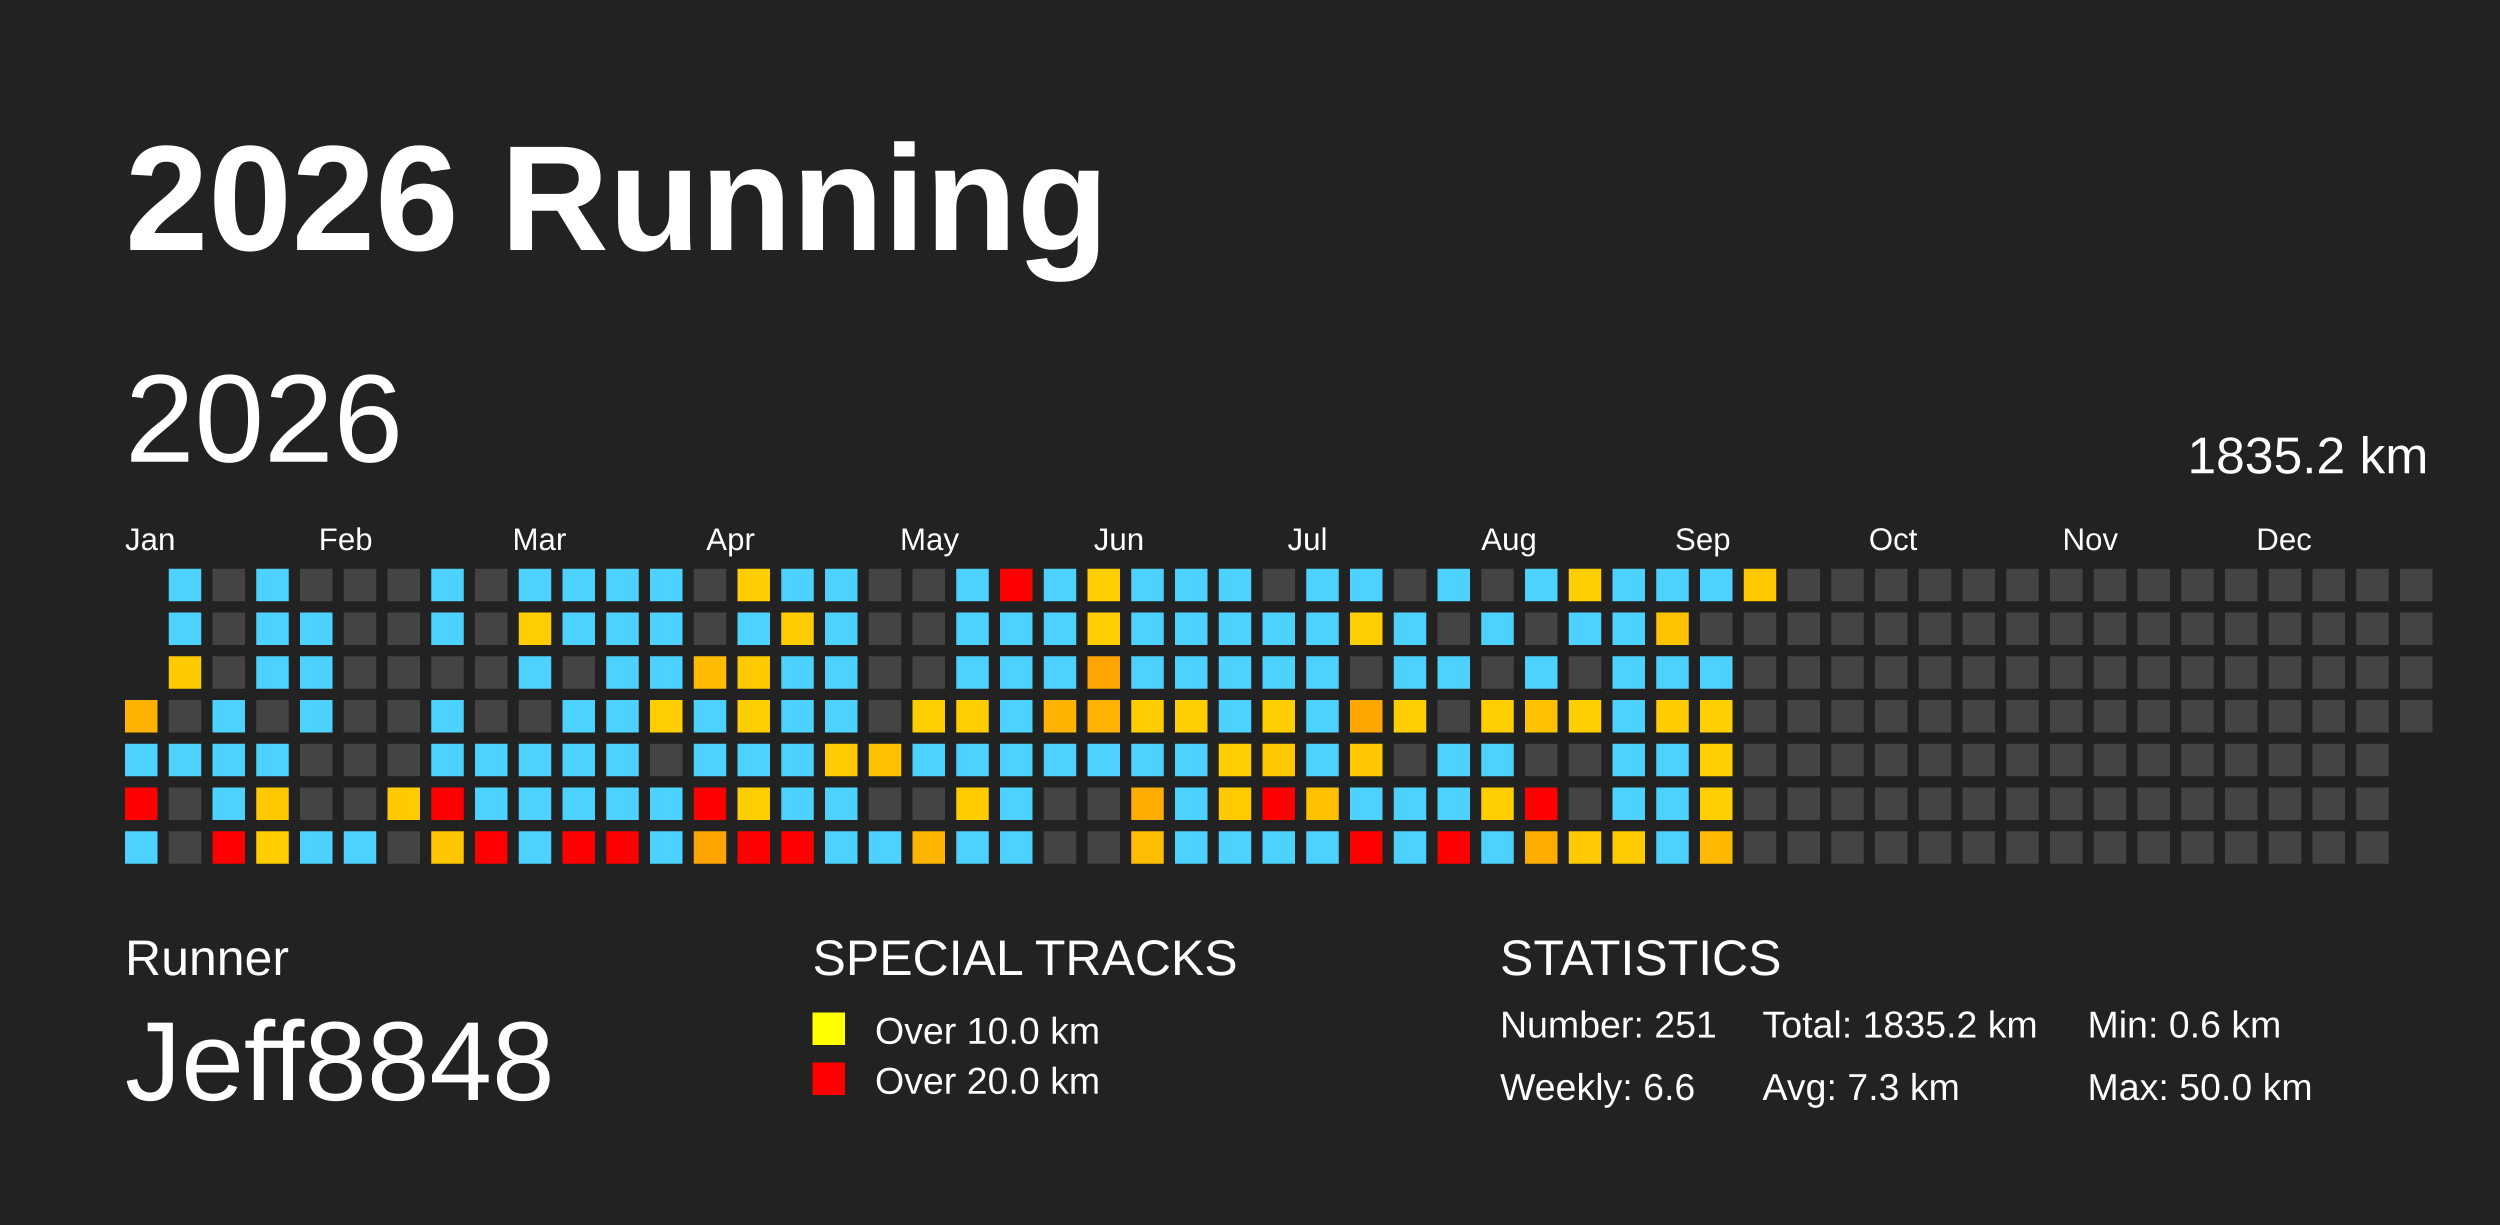
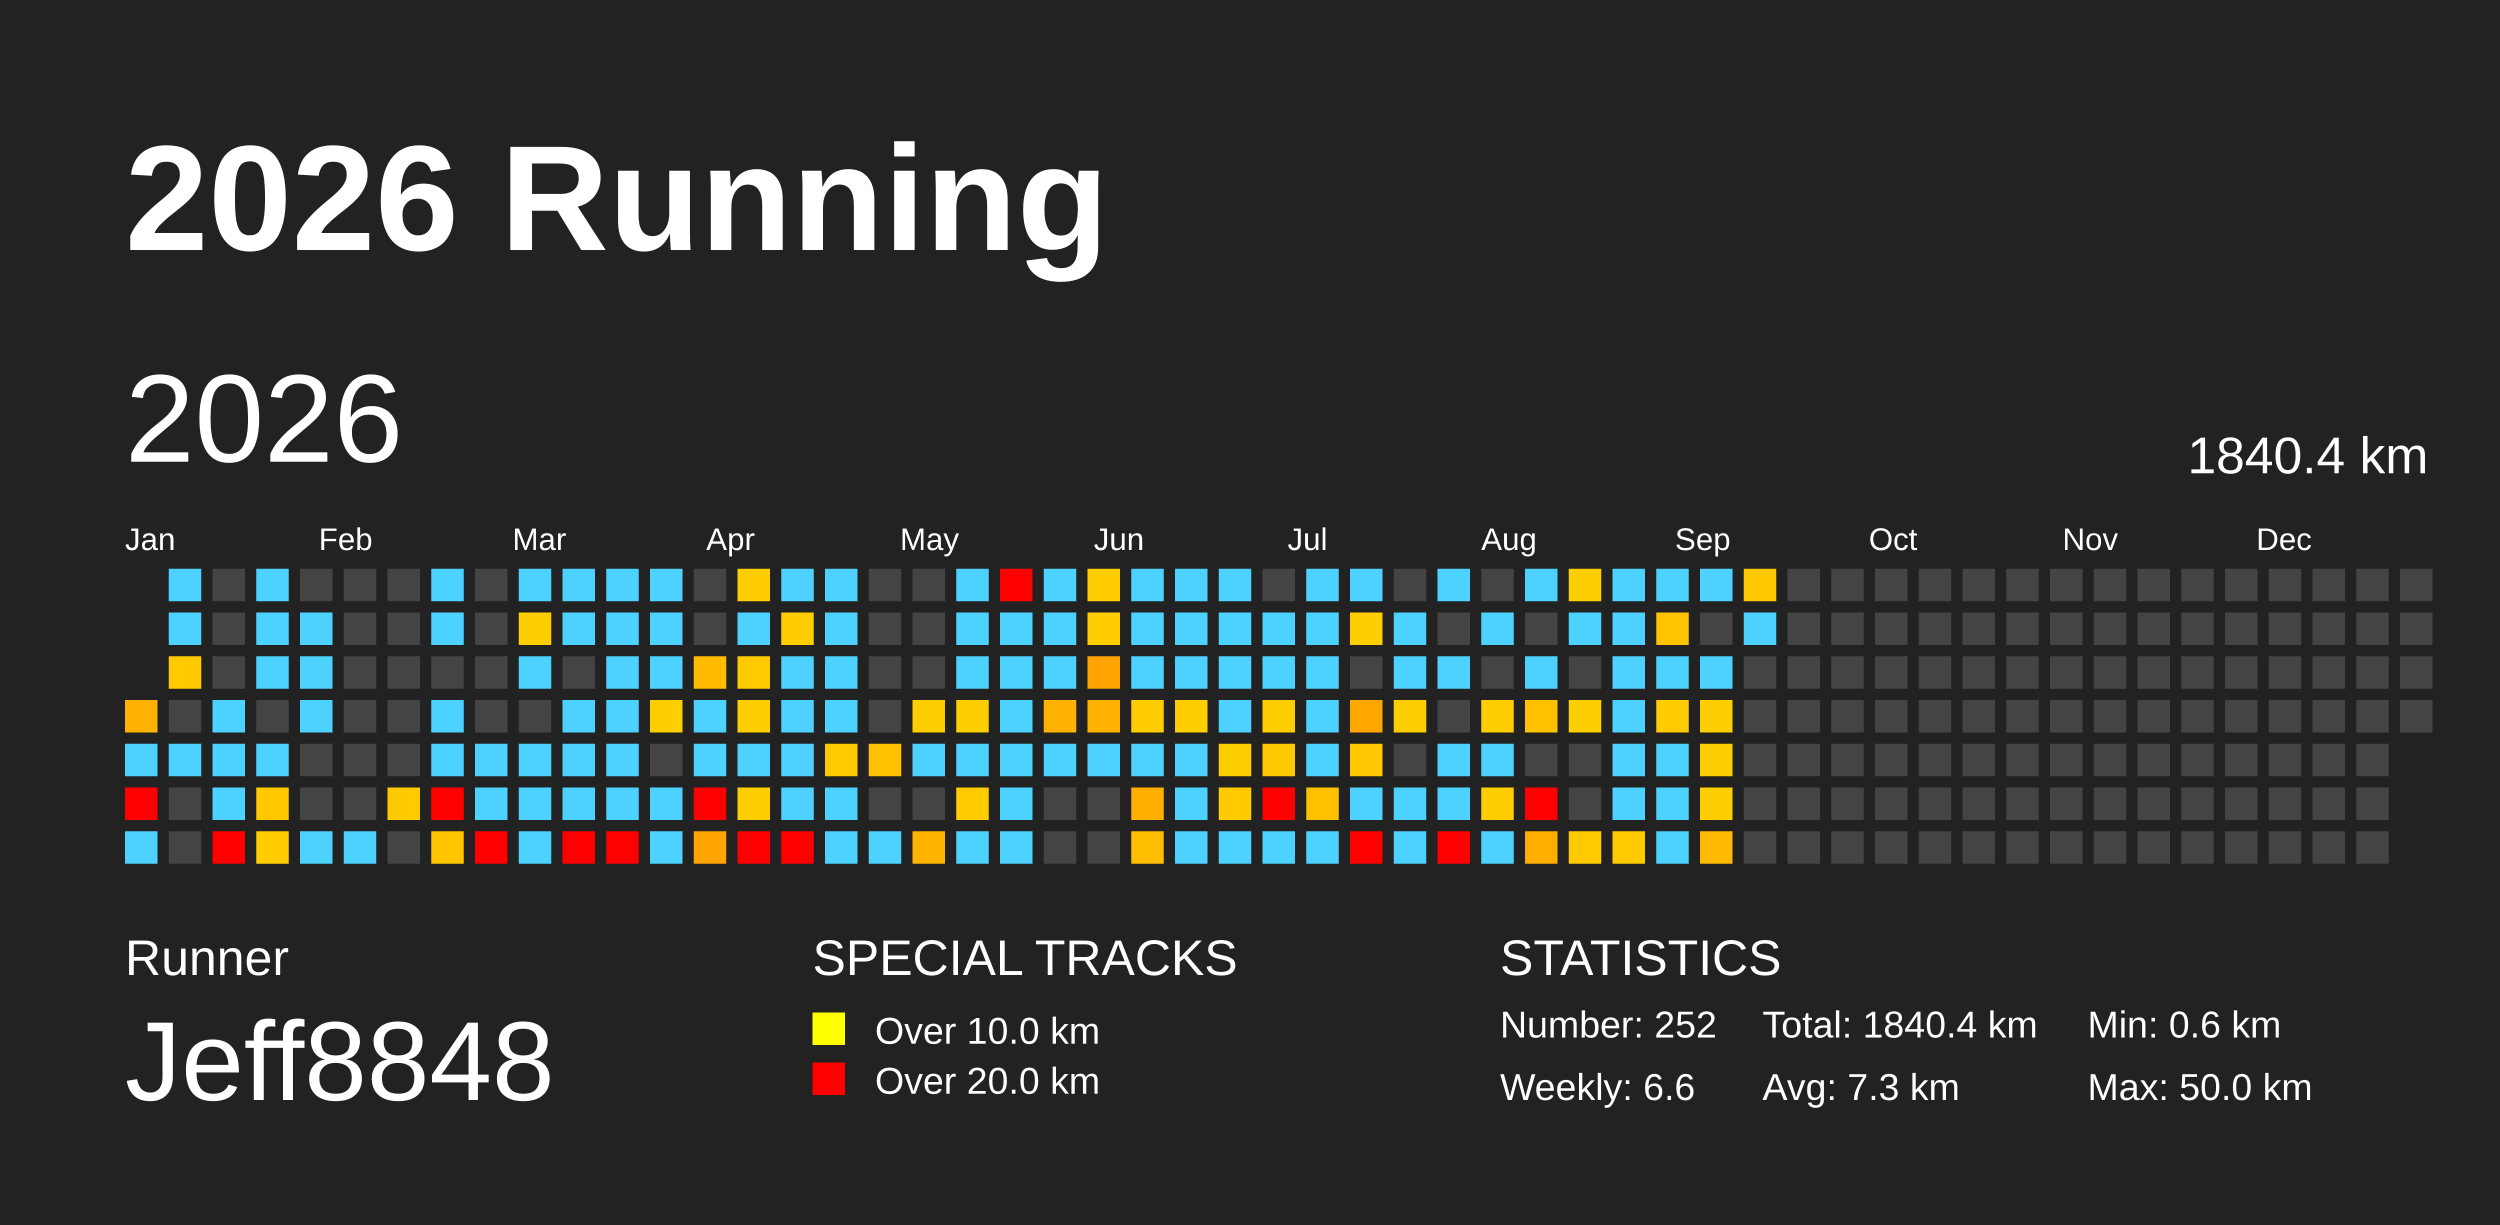
<svg xmlns="http://www.w3.org/2000/svg" baseProfile="full" height="98mm" version="1.1" viewBox="0,0,200,98" width="200mm">
  <defs />
  <rect fill="#222222" height="98" width="200" x="0" y="0" />
  <text fill="#FFFFFF" style="font-size:12px; font-family:Arial; font-weight:bold;" x="10" y="20">2026 Running</text>
  <text fill="#FFFFFF" style="font-size:4px; font-family:Arial" x="10" y="78">Runner</text>
  <text fill="#FFFFFF" style="font-size:9px; font-family:Arial" x="10" y="88">Jeff8848</text>
  <text fill="#FFFFFF" style="font-size:4px; font-family:Arial" x="65" y="78">SPECIAL TRACKS</text>
  <rect fill="yellow" height="2.6" width="2.6" x="65" y="81" />
  <text fill="#FFFFFF" style="font-size:3px; font-family:Arial" x="70" y="83.5">Over 10.0 km</text>
  <rect fill="red" height="2.6" width="2.6" x="65" y="85" />
  <text fill="#FFFFFF" style="font-size:3px; font-family:Arial" x="70" y="87.5">Over 20.0 km</text>
  <text fill="#FFFFFF" style="font-size:4px; font-family:Arial" x="120" y="78">STATISTICS</text>
-   <text fill="#FFFFFF" style="font-size:3px; font-family:Arial" x="120" y="83">Number: 251</text>
+   <text fill="#FFFFFF" style="font-size:3px; font-family:Arial" x="120" y="83">Number: 252</text>
  <text fill="#FFFFFF" style="font-size:3px; font-family:Arial" x="120" y="88">Weekly: 6.6</text>
-   <text fill="#FFFFFF" style="font-size:3px; font-family:Arial" x="141" y="83">Total: 1835.2 km</text>
+   <text fill="#FFFFFF" style="font-size:3px; font-family:Arial" x="141" y="83">Total: 1840.4 km</text>
  <text fill="#FFFFFF" style="font-size:3px; font-family:Arial" x="141" y="88">Avg: 7.3 km</text>
  <text fill="#FFFFFF" style="font-size:3px; font-family:Arial" x="167" y="83">Min: 0.6 km</text>
  <text fill="#FFFFFF" style="font-size:3px; font-family:Arial" x="167" y="88">Max: 50.0 km</text>
  <text dominant-baseline="hanging" fill="#FFFFFF" style="font-size:10.0px; font-family:Arial;" x="10" y="30">2026</text>
-   <text dominant-baseline="hanging" fill="#FFFFFF" style="font-size:4.125px; font-family:Arial;" x="175" y="35">1835.2 km</text>
+   <text dominant-baseline="hanging" fill="#FFFFFF" style="font-size:4.125px; font-family:Arial;" x="175" y="35">1840.4 km</text>
  <text fill="#FFFFFF" style="font-size:2.5px; font-family:Arial" x="10.0" y="44">Jan</text>
  <text fill="#FFFFFF" style="font-size:2.5px; font-family:Arial" x="25.5" y="44">Feb</text>
  <text fill="#FFFFFF" style="font-size:2.5px; font-family:Arial" x="41.0" y="44">Mar</text>
  <text fill="#FFFFFF" style="font-size:2.5px; font-family:Arial" x="56.5" y="44">Apr</text>
  <text fill="#FFFFFF" style="font-size:2.5px; font-family:Arial" x="72.0" y="44">May</text>
  <text fill="#FFFFFF" style="font-size:2.5px; font-family:Arial" x="87.5" y="44">Jun</text>
  <text fill="#FFFFFF" style="font-size:2.5px; font-family:Arial" x="103.0" y="44">Jul</text>
  <text fill="#FFFFFF" style="font-size:2.5px; font-family:Arial" x="118.5" y="44">Aug</text>
  <text fill="#FFFFFF" style="font-size:2.5px; font-family:Arial" x="134.0" y="44">Sep</text>
  <text fill="#FFFFFF" style="font-size:2.5px; font-family:Arial" x="149.5" y="44">Oct</text>
  <text fill="#FFFFFF" style="font-size:2.5px; font-family:Arial" x="165.0" y="44">Nov</text>
  <text fill="#FFFFFF" style="font-size:2.5px; font-family:Arial" x="180.5" y="44">Dec</text>
  <rect fill="#ffb300" height="2.6" width="2.6" x="10.0" y="56.0" />
  <rect fill="#4dd2ff" height="2.6" width="2.6" x="10.0" y="59.5" />
  <rect fill="red" height="2.6" width="2.6" x="10.0" y="63.0" />
  <rect fill="#4dd2ff" height="2.6" width="2.6" x="10.0" y="66.5" />
  <rect fill="#4dd2ff" height="2.6" width="2.6" x="13.5" y="45.5" />
  <rect fill="#4dd2ff" height="2.6" width="2.6" x="13.5" y="49.0" />
  <rect fill="#ffcb00" height="2.6" width="2.6" x="13.5" y="52.5" />
  <rect fill="#444444" height="2.6" width="2.6" x="13.5" y="56.0" />
  <rect fill="#4dd2ff" height="2.6" width="2.6" x="13.5" y="59.5" />
  <rect fill="#444444" height="2.6" width="2.6" x="13.5" y="63.0" />
  <rect fill="#444444" height="2.6" width="2.6" x="13.5" y="66.5" />
  <rect fill="#444444" height="2.6" width="2.6" x="17.0" y="45.5" />
  <rect fill="#444444" height="2.6" width="2.6" x="17.0" y="49.0" />
  <rect fill="#444444" height="2.6" width="2.6" x="17.0" y="52.5" />
  <rect fill="#4dd2ff" height="2.6" width="2.6" x="17.0" y="56.0" />
  <rect fill="#4dd2ff" height="2.6" width="2.6" x="17.0" y="59.5" />
  <rect fill="#4dd2ff" height="2.6" width="2.6" x="17.0" y="63.0" />
  <rect fill="red" height="2.6" width="2.6" x="17.0" y="66.5" />
  <rect fill="#4dd2ff" height="2.6" width="2.6" x="20.5" y="45.5" />
  <rect fill="#4dd2ff" height="2.6" width="2.6" x="20.5" y="49.0" />
  <rect fill="#4dd2ff" height="2.6" width="2.6" x="20.5" y="52.5" />
  <rect fill="#444444" height="2.6" width="2.6" x="20.5" y="56.0" />
  <rect fill="#4dd2ff" height="2.6" width="2.6" x="20.5" y="59.5" />
  <rect fill="#ffc800" height="2.6" width="2.6" x="20.5" y="63.0" />
  <rect fill="#ffcd00" height="2.6" width="2.6" x="20.5" y="66.5" />
  <rect fill="#444444" height="2.6" width="2.6" x="24.0" y="45.5" />
  <rect fill="#4dd2ff" height="2.6" width="2.6" x="24.0" y="49.0" />
  <rect fill="#4dd2ff" height="2.6" width="2.6" x="24.0" y="52.5" />
  <rect fill="#4dd2ff" height="2.6" width="2.6" x="24.0" y="56.0" />
  <rect fill="#444444" height="2.6" width="2.6" x="24.0" y="59.5" />
  <rect fill="#444444" height="2.6" width="2.6" x="24.0" y="63.0" />
  <rect fill="#4dd2ff" height="2.6" width="2.6" x="24.0" y="66.5" />
  <rect fill="#444444" height="2.6" width="2.6" x="27.5" y="45.5" />
  <rect fill="#444444" height="2.6" width="2.6" x="27.5" y="49.0" />
  <rect fill="#444444" height="2.6" width="2.6" x="27.5" y="52.5" />
  <rect fill="#444444" height="2.6" width="2.6" x="27.5" y="56.0" />
  <rect fill="#444444" height="2.6" width="2.6" x="27.5" y="59.5" />
  <rect fill="#444444" height="2.6" width="2.6" x="27.5" y="63.0" />
  <rect fill="#4dd2ff" height="2.6" width="2.6" x="27.5" y="66.5" />
  <rect fill="#444444" height="2.6" width="2.6" x="31.0" y="45.5" />
  <rect fill="#444444" height="2.6" width="2.6" x="31.0" y="49.0" />
  <rect fill="#444444" height="2.6" width="2.6" x="31.0" y="52.5" />
  <rect fill="#444444" height="2.6" width="2.6" x="31.0" y="56.0" />
  <rect fill="#444444" height="2.6" width="2.6" x="31.0" y="59.5" />
  <rect fill="#ffca00" height="2.6" width="2.6" x="31.0" y="63.0" />
  <rect fill="#444444" height="2.6" width="2.6" x="31.0" y="66.5" />
  <rect fill="#4dd2ff" height="2.6" width="2.6" x="34.5" y="45.5" />
  <rect fill="#4dd2ff" height="2.6" width="2.6" x="34.5" y="49.0" />
  <rect fill="#444444" height="2.6" width="2.6" x="34.5" y="52.5" />
  <rect fill="#4dd2ff" height="2.6" width="2.6" x="34.5" y="56.0" />
  <rect fill="#4dd2ff" height="2.6" width="2.6" x="34.5" y="59.5" />
  <rect fill="red" height="2.6" width="2.6" x="34.5" y="63.0" />
  <rect fill="#ffc600" height="2.6" width="2.6" x="34.5" y="66.5" />
  <rect fill="#444444" height="2.6" width="2.6" x="38.0" y="45.5" />
  <rect fill="#444444" height="2.6" width="2.6" x="38.0" y="49.0" />
  <rect fill="#444444" height="2.6" width="2.6" x="38.0" y="52.5" />
  <rect fill="#444444" height="2.6" width="2.6" x="38.0" y="56.0" />
  <rect fill="#4dd2ff" height="2.6" width="2.6" x="38.0" y="59.5" />
  <rect fill="#4dd2ff" height="2.6" width="2.6" x="38.0" y="63.0" />
  <rect fill="red" height="2.6" width="2.6" x="38.0" y="66.5" />
  <rect fill="#4dd2ff" height="2.6" width="2.6" x="41.5" y="45.5" />
  <rect fill="#ffce00" height="2.6" width="2.6" x="41.5" y="49.0" />
  <rect fill="#4dd2ff" height="2.6" width="2.6" x="41.5" y="52.5" />
  <rect fill="#444444" height="2.6" width="2.6" x="41.5" y="56.0" />
  <rect fill="#4dd2ff" height="2.6" width="2.6" x="41.5" y="59.5" />
  <rect fill="#4dd2ff" height="2.6" width="2.6" x="41.5" y="63.0" />
  <rect fill="#4dd2ff" height="2.6" width="2.6" x="41.5" y="66.5" />
  <rect fill="#4dd2ff" height="2.6" width="2.6" x="45.0" y="45.5" />
  <rect fill="#4dd2ff" height="2.6" width="2.6" x="45.0" y="49.0" />
  <rect fill="#444444" height="2.6" width="2.6" x="45.0" y="52.5" />
  <rect fill="#4dd2ff" height="2.6" width="2.6" x="45.0" y="56.0" />
  <rect fill="#4dd2ff" height="2.6" width="2.6" x="45.0" y="59.5" />
  <rect fill="#4dd2ff" height="2.6" width="2.6" x="45.0" y="63.0" />
  <rect fill="red" height="2.6" width="2.6" x="45.0" y="66.5" />
  <rect fill="#4dd2ff" height="2.6" width="2.6" x="48.5" y="45.5" />
  <rect fill="#4dd2ff" height="2.6" width="2.6" x="48.5" y="49.0" />
  <rect fill="#4dd2ff" height="2.6" width="2.6" x="48.5" y="52.5" />
  <rect fill="#4dd2ff" height="2.6" width="2.6" x="48.5" y="56.0" />
  <rect fill="#4dd2ff" height="2.6" width="2.6" x="48.5" y="59.5" />
  <rect fill="#4dd2ff" height="2.6" width="2.6" x="48.5" y="63.0" />
  <rect fill="red" height="2.6" width="2.6" x="48.5" y="66.5" />
  <rect fill="#4dd2ff" height="2.6" width="2.6" x="52.0" y="45.5" />
  <rect fill="#4dd2ff" height="2.6" width="2.6" x="52.0" y="49.0" />
  <rect fill="#4dd2ff" height="2.6" width="2.6" x="52.0" y="52.5" />
  <rect fill="#ffce00" height="2.6" width="2.6" x="52.0" y="56.0" />
  <rect fill="#444444" height="2.6" width="2.6" x="52.0" y="59.5" />
  <rect fill="#4dd2ff" height="2.6" width="2.6" x="52.0" y="63.0" />
  <rect fill="#4dd2ff" height="2.6" width="2.6" x="52.0" y="66.5" />
  <rect fill="#444444" height="2.6" width="2.6" x="55.5" y="45.5" />
  <rect fill="#444444" height="2.6" width="2.6" x="55.5" y="49.0" />
  <rect fill="#ffbb00" height="2.6" width="2.6" x="55.5" y="52.5" />
  <rect fill="#4dd2ff" height="2.6" width="2.6" x="55.5" y="56.0" />
  <rect fill="#4dd2ff" height="2.6" width="2.6" x="55.5" y="59.5" />
  <rect fill="red" height="2.6" width="2.6" x="55.5" y="63.0" />
  <rect fill="#ffa400" height="2.6" width="2.6" x="55.5" y="66.5" />
  <rect fill="#ffcd00" height="2.6" width="2.6" x="59.0" y="45.5" />
  <rect fill="#4dd2ff" height="2.6" width="2.6" x="59.0" y="49.0" />
  <rect fill="#ffcb00" height="2.6" width="2.6" x="59.0" y="52.5" />
  <rect fill="#ffce00" height="2.6" width="2.6" x="59.0" y="56.0" />
  <rect fill="#4dd2ff" height="2.6" width="2.6" x="59.0" y="59.5" />
  <rect fill="#ffce00" height="2.6" width="2.6" x="59.0" y="63.0" />
  <rect fill="red" height="2.6" width="2.6" x="59.0" y="66.5" />
  <rect fill="#4dd2ff" height="2.6" width="2.6" x="62.5" y="45.5" />
  <rect fill="#ffcd00" height="2.6" width="2.6" x="62.5" y="49.0" />
  <rect fill="#4dd2ff" height="2.6" width="2.6" x="62.5" y="52.5" />
  <rect fill="#4dd2ff" height="2.6" width="2.6" x="62.5" y="56.0" />
  <rect fill="#4dd2ff" height="2.6" width="2.6" x="62.5" y="59.5" />
  <rect fill="#4dd2ff" height="2.6" width="2.6" x="62.5" y="63.0" />
  <rect fill="red" height="2.6" width="2.6" x="62.5" y="66.5" />
  <rect fill="#4dd2ff" height="2.6" width="2.6" x="66.0" y="45.5" />
  <rect fill="#4dd2ff" height="2.6" width="2.6" x="66.0" y="49.0" />
  <rect fill="#4dd2ff" height="2.6" width="2.6" x="66.0" y="52.5" />
  <rect fill="#4dd2ff" height="2.6" width="2.6" x="66.0" y="56.0" />
  <rect fill="#ffcb00" height="2.6" width="2.6" x="66.0" y="59.5" />
  <rect fill="#4dd2ff" height="2.6" width="2.6" x="66.0" y="63.0" />
  <rect fill="#4dd2ff" height="2.6" width="2.6" x="66.0" y="66.5" />
  <rect fill="#444444" height="2.6" width="2.6" x="69.5" y="45.5" />
  <rect fill="#444444" height="2.6" width="2.6" x="69.5" y="49.0" />
  <rect fill="#444444" height="2.6" width="2.6" x="69.5" y="52.5" />
  <rect fill="#444444" height="2.6" width="2.6" x="69.5" y="56.0" />
  <rect fill="#ffc100" height="2.6" width="2.6" x="69.5" y="59.5" />
  <rect fill="#444444" height="2.6" width="2.6" x="69.5" y="63.0" />
  <rect fill="#4dd2ff" height="2.6" width="2.6" x="69.5" y="66.5" />
  <rect fill="#444444" height="2.6" width="2.6" x="73.0" y="45.5" />
  <rect fill="#444444" height="2.6" width="2.6" x="73.0" y="49.0" />
  <rect fill="#444444" height="2.6" width="2.6" x="73.0" y="52.5" />
  <rect fill="#ffce00" height="2.6" width="2.6" x="73.0" y="56.0" />
  <rect fill="#4dd2ff" height="2.6" width="2.6" x="73.0" y="59.5" />
  <rect fill="#444444" height="2.6" width="2.6" x="73.0" y="63.0" />
  <rect fill="#ffb400" height="2.6" width="2.6" x="73.0" y="66.5" />
  <rect fill="#4dd2ff" height="2.6" width="2.6" x="76.5" y="45.5" />
  <rect fill="#4dd2ff" height="2.6" width="2.6" x="76.5" y="49.0" />
  <rect fill="#4dd2ff" height="2.6" width="2.6" x="76.5" y="52.5" />
  <rect fill="#ffce00" height="2.6" width="2.6" x="76.5" y="56.0" />
  <rect fill="#4dd2ff" height="2.6" width="2.6" x="76.5" y="59.5" />
  <rect fill="#ffcc00" height="2.6" width="2.6" x="76.5" y="63.0" />
  <rect fill="#4dd2ff" height="2.6" width="2.6" x="76.5" y="66.5" />
  <rect fill="red" height="2.6" width="2.6" x="80.0" y="45.5" />
  <rect fill="#4dd2ff" height="2.6" width="2.6" x="80.0" y="49.0" />
  <rect fill="#4dd2ff" height="2.6" width="2.6" x="80.0" y="52.5" />
  <rect fill="#4dd2ff" height="2.6" width="2.6" x="80.0" y="56.0" />
  <rect fill="#4dd2ff" height="2.6" width="2.6" x="80.0" y="59.5" />
  <rect fill="#4dd2ff" height="2.6" width="2.6" x="80.0" y="63.0" />
  <rect fill="#4dd2ff" height="2.6" width="2.6" x="80.0" y="66.5" />
  <rect fill="#4dd2ff" height="2.6" width="2.6" x="83.5" y="45.5" />
  <rect fill="#4dd2ff" height="2.6" width="2.6" x="83.5" y="49.0" />
  <rect fill="#4dd2ff" height="2.6" width="2.6" x="83.5" y="52.5" />
  <rect fill="#ffb300" height="2.6" width="2.6" x="83.5" y="56.0" />
  <rect fill="#4dd2ff" height="2.6" width="2.6" x="83.5" y="59.5" />
  <rect fill="#444444" height="2.6" width="2.6" x="83.5" y="63.0" />
  <rect fill="#444444" height="2.6" width="2.6" x="83.5" y="66.5" />
  <rect fill="#ffcd00" height="2.6" width="2.6" x="87.0" y="45.5" />
  <rect fill="#ffcd00" height="2.6" width="2.6" x="87.0" y="49.0" />
  <rect fill="#ffa400" height="2.6" width="2.6" x="87.0" y="52.5" />
  <rect fill="#ffb300" height="2.6" width="2.6" x="87.0" y="56.0" />
  <rect fill="#4dd2ff" height="2.6" width="2.6" x="87.0" y="59.5" />
  <rect fill="#444444" height="2.6" width="2.6" x="87.0" y="63.0" />
  <rect fill="#444444" height="2.6" width="2.6" x="87.0" y="66.5" />
  <rect fill="#4dd2ff" height="2.6" width="2.6" x="90.5" y="45.5" />
  <rect fill="#4dd2ff" height="2.6" width="2.6" x="90.5" y="49.0" />
  <rect fill="#4dd2ff" height="2.6" width="2.6" x="90.5" y="52.5" />
  <rect fill="#ffcd00" height="2.6" width="2.6" x="90.5" y="56.0" />
  <rect fill="#4dd2ff" height="2.6" width="2.6" x="90.5" y="59.5" />
  <rect fill="#ffae00" height="2.6" width="2.6" x="90.5" y="63.0" />
  <rect fill="#ffbd00" height="2.6" width="2.6" x="90.5" y="66.5" />
  <rect fill="#4dd2ff" height="2.6" width="2.6" x="94.0" y="45.5" />
  <rect fill="#4dd2ff" height="2.6" width="2.6" x="94.0" y="49.0" />
  <rect fill="#4dd2ff" height="2.6" width="2.6" x="94.0" y="52.5" />
  <rect fill="#ffce00" height="2.6" width="2.6" x="94.0" y="56.0" />
  <rect fill="#4dd2ff" height="2.6" width="2.6" x="94.0" y="59.5" />
  <rect fill="#4dd2ff" height="2.6" width="2.6" x="94.0" y="63.0" />
  <rect fill="#4dd2ff" height="2.6" width="2.6" x="94.0" y="66.5" />
  <rect fill="#4dd2ff" height="2.6" width="2.6" x="97.5" y="45.5" />
  <rect fill="#4dd2ff" height="2.6" width="2.6" x="97.5" y="49.0" />
  <rect fill="#4dd2ff" height="2.6" width="2.6" x="97.5" y="52.5" />
  <rect fill="#4dd2ff" height="2.6" width="2.6" x="97.5" y="56.0" />
  <rect fill="#ffce00" height="2.6" width="2.6" x="97.5" y="59.5" />
  <rect fill="#ffcb00" height="2.6" width="2.6" x="97.5" y="63.0" />
  <rect fill="#4dd2ff" height="2.6" width="2.6" x="97.5" y="66.5" />
  <rect fill="#444444" height="2.6" width="2.6" x="101.0" y="45.5" />
  <rect fill="#4dd2ff" height="2.6" width="2.6" x="101.0" y="49.0" />
  <rect fill="#4dd2ff" height="2.6" width="2.6" x="101.0" y="52.5" />
  <rect fill="#ffce00" height="2.6" width="2.6" x="101.0" y="56.0" />
  <rect fill="#ffc900" height="2.6" width="2.6" x="101.0" y="59.5" />
  <rect fill="red" height="2.6" width="2.6" x="101.0" y="63.0" />
  <rect fill="#4dd2ff" height="2.6" width="2.6" x="101.0" y="66.5" />
  <rect fill="#4dd2ff" height="2.6" width="2.6" x="104.5" y="45.5" />
  <rect fill="#4dd2ff" height="2.6" width="2.6" x="104.5" y="49.0" />
  <rect fill="#4dd2ff" height="2.6" width="2.6" x="104.5" y="52.5" />
  <rect fill="#4dd2ff" height="2.6" width="2.6" x="104.5" y="56.0" />
  <rect fill="#4dd2ff" height="2.6" width="2.6" x="104.5" y="59.5" />
  <rect fill="#ffc000" height="2.6" width="2.6" x="104.5" y="63.0" />
  <rect fill="#4dd2ff" height="2.6" width="2.6" x="104.5" y="66.5" />
  <rect fill="#4dd2ff" height="2.6" width="2.6" x="108.0" y="45.5" />
  <rect fill="#ffce00" height="2.6" width="2.6" x="108.0" y="49.0" />
  <rect fill="#444444" height="2.6" width="2.6" x="108.0" y="52.5" />
  <rect fill="#ffa600" height="2.6" width="2.6" x="108.0" y="56.0" />
  <rect fill="#ffc800" height="2.6" width="2.6" x="108.0" y="59.5" />
  <rect fill="#4dd2ff" height="2.6" width="2.6" x="108.0" y="63.0" />
  <rect fill="red" height="2.6" width="2.6" x="108.0" y="66.5" />
  <rect fill="#444444" height="2.6" width="2.6" x="111.5" y="45.5" />
  <rect fill="#4dd2ff" height="2.6" width="2.6" x="111.5" y="49.0" />
  <rect fill="#4dd2ff" height="2.6" width="2.6" x="111.5" y="52.5" />
  <rect fill="#ffce00" height="2.6" width="2.6" x="111.5" y="56.0" />
  <rect fill="#444444" height="2.6" width="2.6" x="111.5" y="59.5" />
  <rect fill="#4dd2ff" height="2.6" width="2.6" x="111.5" y="63.0" />
  <rect fill="#4dd2ff" height="2.6" width="2.6" x="111.5" y="66.5" />
  <rect fill="#4dd2ff" height="2.6" width="2.6" x="115.0" y="45.5" />
  <rect fill="#444444" height="2.6" width="2.6" x="115.0" y="49.0" />
  <rect fill="#4dd2ff" height="2.6" width="2.6" x="115.0" y="52.5" />
  <rect fill="#444444" height="2.6" width="2.6" x="115.0" y="56.0" />
  <rect fill="#4dd2ff" height="2.6" width="2.6" x="115.0" y="59.5" />
  <rect fill="#4dd2ff" height="2.6" width="2.6" x="115.0" y="63.0" />
  <rect fill="red" height="2.6" width="2.6" x="115.0" y="66.5" />
  <rect fill="#444444" height="2.6" width="2.6" x="118.5" y="45.5" />
  <rect fill="#4dd2ff" height="2.6" width="2.6" x="118.5" y="49.0" />
  <rect fill="#444444" height="2.6" width="2.6" x="118.5" y="52.5" />
  <rect fill="#ffce00" height="2.6" width="2.6" x="118.5" y="56.0" />
  <rect fill="#4dd2ff" height="2.6" width="2.6" x="118.5" y="59.5" />
  <rect fill="#ffce00" height="2.6" width="2.6" x="118.5" y="63.0" />
  <rect fill="#4dd2ff" height="2.6" width="2.6" x="118.5" y="66.5" />
  <rect fill="#4dd2ff" height="2.6" width="2.6" x="122.0" y="45.5" />
  <rect fill="#444444" height="2.6" width="2.6" x="122.0" y="49.0" />
  <rect fill="#4dd2ff" height="2.6" width="2.6" x="122.0" y="52.5" />
  <rect fill="#ffc100" height="2.6" width="2.6" x="122.0" y="56.0" />
  <rect fill="#444444" height="2.6" width="2.6" x="122.0" y="59.5" />
  <rect fill="red" height="2.6" width="2.6" x="122.0" y="63.0" />
  <rect fill="#ffae00" height="2.6" width="2.6" x="122.0" y="66.5" />
  <rect fill="#ffce00" height="2.6" width="2.6" x="125.5" y="45.5" />
  <rect fill="#4dd2ff" height="2.6" width="2.6" x="125.5" y="49.0" />
  <rect fill="#444444" height="2.6" width="2.6" x="125.5" y="52.5" />
  <rect fill="#ffce00" height="2.6" width="2.6" x="125.5" y="56.0" />
  <rect fill="#444444" height="2.6" width="2.6" x="125.5" y="59.5" />
  <rect fill="#444444" height="2.6" width="2.6" x="125.5" y="63.0" />
  <rect fill="#ffcb00" height="2.6" width="2.6" x="125.5" y="66.5" />
  <rect fill="#4dd2ff" height="2.6" width="2.6" x="129.0" y="45.5" />
  <rect fill="#4dd2ff" height="2.6" width="2.6" x="129.0" y="49.0" />
  <rect fill="#4dd2ff" height="2.6" width="2.6" x="129.0" y="52.5" />
  <rect fill="#4dd2ff" height="2.6" width="2.6" x="129.0" y="56.0" />
  <rect fill="#4dd2ff" height="2.6" width="2.6" x="129.0" y="59.5" />
  <rect fill="#4dd2ff" height="2.6" width="2.6" x="129.0" y="63.0" />
  <rect fill="#ffca00" height="2.6" width="2.6" x="129.0" y="66.5" />
  <rect fill="#4dd2ff" height="2.6" width="2.6" x="132.5" y="45.5" />
  <rect fill="#ffc300" height="2.6" width="2.6" x="132.5" y="49.0" />
  <rect fill="#4dd2ff" height="2.6" width="2.6" x="132.5" y="52.5" />
  <rect fill="#ffcc00" height="2.6" width="2.6" x="132.5" y="56.0" />
  <rect fill="#4dd2ff" height="2.6" width="2.6" x="132.5" y="59.5" />
  <rect fill="#4dd2ff" height="2.6" width="2.6" x="132.5" y="63.0" />
  <rect fill="#4dd2ff" height="2.6" width="2.6" x="132.5" y="66.5" />
  <rect fill="#4dd2ff" height="2.6" width="2.6" x="136.0" y="45.5" />
  <rect fill="#444444" height="2.6" width="2.6" x="136.0" y="49.0" />
  <rect fill="#4dd2ff" height="2.6" width="2.6" x="136.0" y="52.5" />
  <rect fill="#ffce00" height="2.6" width="2.6" x="136.0" y="56.0" />
  <rect fill="#ffce00" height="2.6" width="2.6" x="136.0" y="59.5" />
  <rect fill="#ffce00" height="2.6" width="2.6" x="136.0" y="63.0" />
  <rect fill="#ffb900" height="2.6" width="2.6" x="136.0" y="66.5" />
  <rect fill="#ffc800" height="2.6" width="2.6" x="139.5" y="45.5" />
-   <rect fill="#444444" height="2.6" width="2.6" x="139.5" y="49.0" />
+   <rect fill="#4dd2ff" height="2.6" width="2.6" x="139.5" y="49.0" />
  <rect fill="#444444" height="2.6" width="2.6" x="139.5" y="52.5" />
  <rect fill="#444444" height="2.6" width="2.6" x="139.5" y="56.0" />
  <rect fill="#444444" height="2.6" width="2.6" x="139.5" y="59.5" />
  <rect fill="#444444" height="2.6" width="2.6" x="139.5" y="63.0" />
  <rect fill="#444444" height="2.6" width="2.6" x="139.5" y="66.5" />
  <rect fill="#444444" height="2.6" width="2.6" x="143.0" y="45.5" />
  <rect fill="#444444" height="2.6" width="2.6" x="143.0" y="49.0" />
  <rect fill="#444444" height="2.6" width="2.6" x="143.0" y="52.5" />
  <rect fill="#444444" height="2.6" width="2.6" x="143.0" y="56.0" />
  <rect fill="#444444" height="2.6" width="2.6" x="143.0" y="59.5" />
  <rect fill="#444444" height="2.6" width="2.6" x="143.0" y="63.0" />
  <rect fill="#444444" height="2.6" width="2.6" x="143.0" y="66.5" />
  <rect fill="#444444" height="2.6" width="2.6" x="146.5" y="45.5" />
  <rect fill="#444444" height="2.6" width="2.6" x="146.5" y="49.0" />
  <rect fill="#444444" height="2.6" width="2.6" x="146.5" y="52.5" />
  <rect fill="#444444" height="2.6" width="2.6" x="146.5" y="56.0" />
  <rect fill="#444444" height="2.6" width="2.6" x="146.5" y="59.5" />
  <rect fill="#444444" height="2.6" width="2.6" x="146.5" y="63.0" />
  <rect fill="#444444" height="2.6" width="2.6" x="146.5" y="66.5" />
  <rect fill="#444444" height="2.6" width="2.6" x="150.0" y="45.5" />
  <rect fill="#444444" height="2.6" width="2.6" x="150.0" y="49.0" />
  <rect fill="#444444" height="2.6" width="2.6" x="150.0" y="52.5" />
  <rect fill="#444444" height="2.6" width="2.6" x="150.0" y="56.0" />
  <rect fill="#444444" height="2.6" width="2.6" x="150.0" y="59.5" />
  <rect fill="#444444" height="2.6" width="2.6" x="150.0" y="63.0" />
  <rect fill="#444444" height="2.6" width="2.6" x="150.0" y="66.5" />
  <rect fill="#444444" height="2.6" width="2.6" x="153.5" y="45.5" />
  <rect fill="#444444" height="2.6" width="2.6" x="153.5" y="49.0" />
  <rect fill="#444444" height="2.6" width="2.6" x="153.5" y="52.5" />
  <rect fill="#444444" height="2.6" width="2.6" x="153.5" y="56.0" />
  <rect fill="#444444" height="2.6" width="2.6" x="153.5" y="59.5" />
  <rect fill="#444444" height="2.6" width="2.6" x="153.5" y="63.0" />
  <rect fill="#444444" height="2.6" width="2.6" x="153.5" y="66.5" />
  <rect fill="#444444" height="2.6" width="2.6" x="157.0" y="45.5" />
  <rect fill="#444444" height="2.6" width="2.6" x="157.0" y="49.0" />
  <rect fill="#444444" height="2.6" width="2.6" x="157.0" y="52.5" />
  <rect fill="#444444" height="2.6" width="2.6" x="157.0" y="56.0" />
  <rect fill="#444444" height="2.6" width="2.6" x="157.0" y="59.5" />
  <rect fill="#444444" height="2.6" width="2.6" x="157.0" y="63.0" />
  <rect fill="#444444" height="2.6" width="2.6" x="157.0" y="66.5" />
  <rect fill="#444444" height="2.6" width="2.6" x="160.5" y="45.5" />
  <rect fill="#444444" height="2.6" width="2.6" x="160.5" y="49.0" />
  <rect fill="#444444" height="2.6" width="2.6" x="160.5" y="52.5" />
  <rect fill="#444444" height="2.6" width="2.6" x="160.5" y="56.0" />
  <rect fill="#444444" height="2.6" width="2.6" x="160.5" y="59.5" />
  <rect fill="#444444" height="2.6" width="2.6" x="160.5" y="63.0" />
  <rect fill="#444444" height="2.6" width="2.6" x="160.5" y="66.5" />
  <rect fill="#444444" height="2.6" width="2.6" x="164.0" y="45.5" />
  <rect fill="#444444" height="2.6" width="2.6" x="164.0" y="49.0" />
  <rect fill="#444444" height="2.6" width="2.6" x="164.0" y="52.5" />
  <rect fill="#444444" height="2.6" width="2.6" x="164.0" y="56.0" />
  <rect fill="#444444" height="2.6" width="2.6" x="164.0" y="59.5" />
  <rect fill="#444444" height="2.6" width="2.6" x="164.0" y="63.0" />
  <rect fill="#444444" height="2.6" width="2.6" x="164.0" y="66.5" />
  <rect fill="#444444" height="2.6" width="2.6" x="167.5" y="45.5" />
  <rect fill="#444444" height="2.6" width="2.6" x="167.5" y="49.0" />
  <rect fill="#444444" height="2.6" width="2.6" x="167.5" y="52.5" />
  <rect fill="#444444" height="2.6" width="2.6" x="167.5" y="56.0" />
  <rect fill="#444444" height="2.6" width="2.6" x="167.5" y="59.5" />
  <rect fill="#444444" height="2.6" width="2.6" x="167.5" y="63.0" />
  <rect fill="#444444" height="2.6" width="2.6" x="167.5" y="66.5" />
  <rect fill="#444444" height="2.6" width="2.6" x="171.0" y="45.5" />
  <rect fill="#444444" height="2.6" width="2.6" x="171.0" y="49.0" />
  <rect fill="#444444" height="2.6" width="2.6" x="171.0" y="52.5" />
  <rect fill="#444444" height="2.6" width="2.6" x="171.0" y="56.0" />
  <rect fill="#444444" height="2.6" width="2.6" x="171.0" y="59.5" />
  <rect fill="#444444" height="2.6" width="2.6" x="171.0" y="63.0" />
  <rect fill="#444444" height="2.6" width="2.6" x="171.0" y="66.5" />
  <rect fill="#444444" height="2.6" width="2.6" x="174.5" y="45.5" />
  <rect fill="#444444" height="2.6" width="2.6" x="174.5" y="49.0" />
  <rect fill="#444444" height="2.6" width="2.6" x="174.5" y="52.5" />
  <rect fill="#444444" height="2.6" width="2.6" x="174.5" y="56.0" />
  <rect fill="#444444" height="2.6" width="2.6" x="174.5" y="59.5" />
  <rect fill="#444444" height="2.6" width="2.6" x="174.5" y="63.0" />
  <rect fill="#444444" height="2.6" width="2.6" x="174.5" y="66.5" />
  <rect fill="#444444" height="2.6" width="2.6" x="178.0" y="45.5" />
  <rect fill="#444444" height="2.6" width="2.6" x="178.0" y="49.0" />
  <rect fill="#444444" height="2.6" width="2.6" x="178.0" y="52.5" />
  <rect fill="#444444" height="2.6" width="2.6" x="178.0" y="56.0" />
  <rect fill="#444444" height="2.6" width="2.6" x="178.0" y="59.5" />
  <rect fill="#444444" height="2.6" width="2.6" x="178.0" y="63.0" />
  <rect fill="#444444" height="2.6" width="2.6" x="178.0" y="66.5" />
  <rect fill="#444444" height="2.6" width="2.6" x="181.5" y="45.5" />
  <rect fill="#444444" height="2.6" width="2.6" x="181.5" y="49.0" />
  <rect fill="#444444" height="2.6" width="2.6" x="181.5" y="52.5" />
  <rect fill="#444444" height="2.6" width="2.6" x="181.5" y="56.0" />
  <rect fill="#444444" height="2.6" width="2.6" x="181.5" y="59.5" />
  <rect fill="#444444" height="2.6" width="2.6" x="181.5" y="63.0" />
  <rect fill="#444444" height="2.6" width="2.6" x="181.5" y="66.5" />
  <rect fill="#444444" height="2.6" width="2.6" x="185.0" y="45.5" />
  <rect fill="#444444" height="2.6" width="2.6" x="185.0" y="49.0" />
  <rect fill="#444444" height="2.6" width="2.6" x="185.0" y="52.5" />
  <rect fill="#444444" height="2.6" width="2.6" x="185.0" y="56.0" />
  <rect fill="#444444" height="2.6" width="2.6" x="185.0" y="59.5" />
  <rect fill="#444444" height="2.6" width="2.6" x="185.0" y="63.0" />
  <rect fill="#444444" height="2.6" width="2.6" x="185.0" y="66.5" />
  <rect fill="#444444" height="2.6" width="2.6" x="188.5" y="45.5" />
  <rect fill="#444444" height="2.6" width="2.6" x="188.5" y="49.0" />
  <rect fill="#444444" height="2.6" width="2.6" x="188.5" y="52.5" />
  <rect fill="#444444" height="2.6" width="2.6" x="188.5" y="56.0" />
  <rect fill="#444444" height="2.6" width="2.6" x="188.5" y="59.5" />
  <rect fill="#444444" height="2.6" width="2.6" x="188.5" y="63.0" />
  <rect fill="#444444" height="2.6" width="2.6" x="188.5" y="66.5" />
  <rect fill="#444444" height="2.6" width="2.6" x="192.0" y="45.5" />
  <rect fill="#444444" height="2.6" width="2.6" x="192.0" y="49.0" />
  <rect fill="#444444" height="2.6" width="2.6" x="192.0" y="52.5" />
  <rect fill="#444444" height="2.6" width="2.6" x="192.0" y="56.0" />
</svg>
